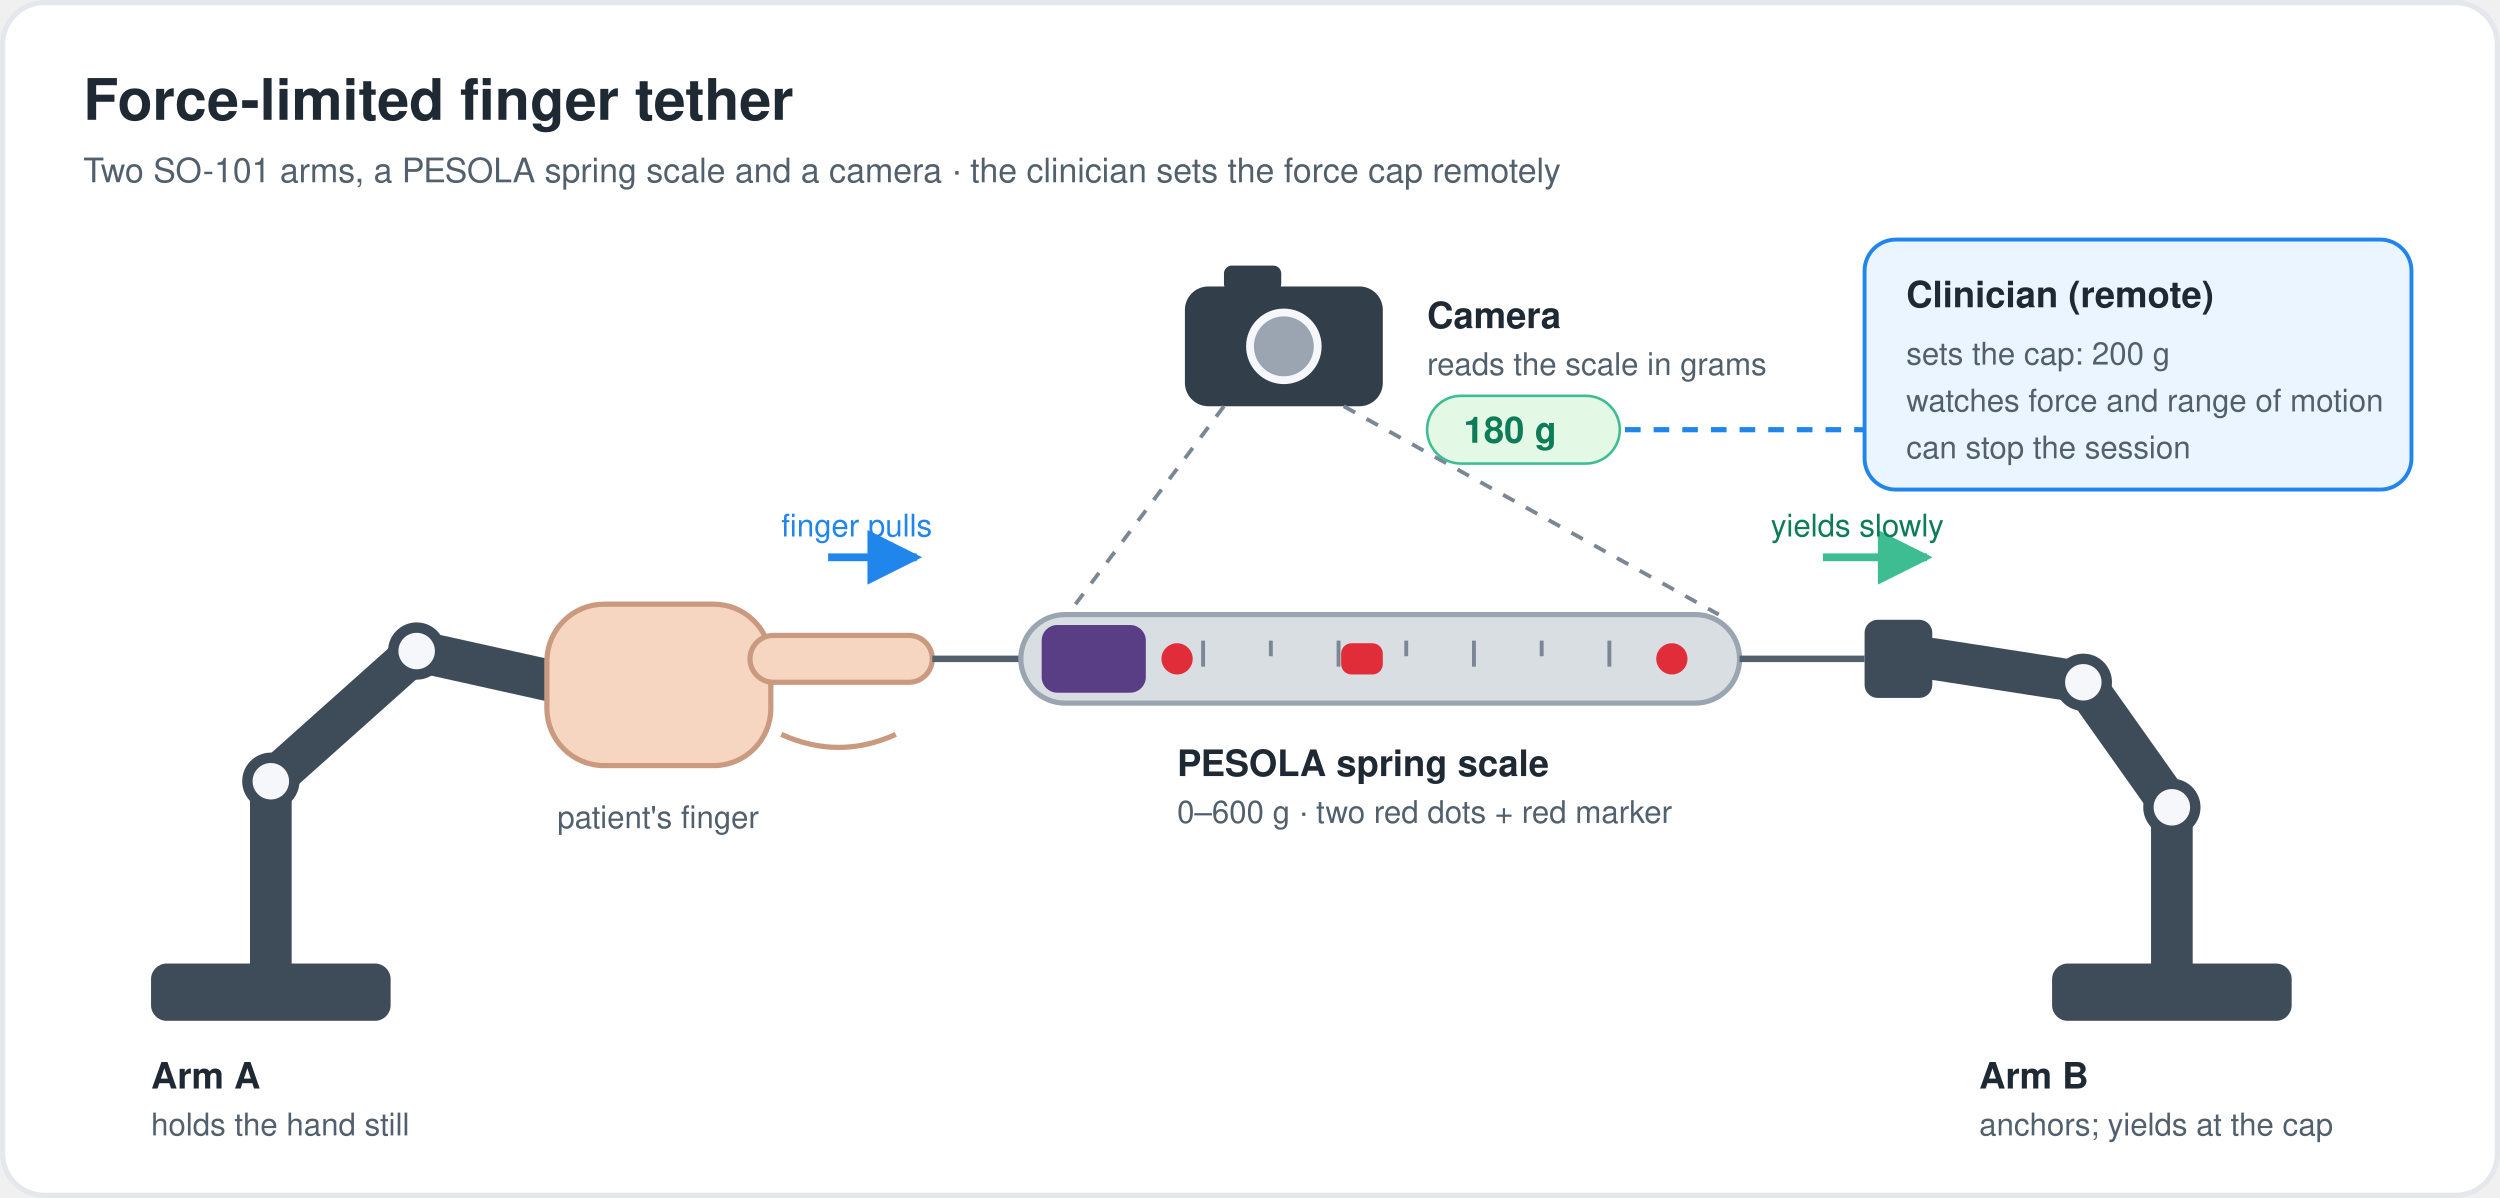
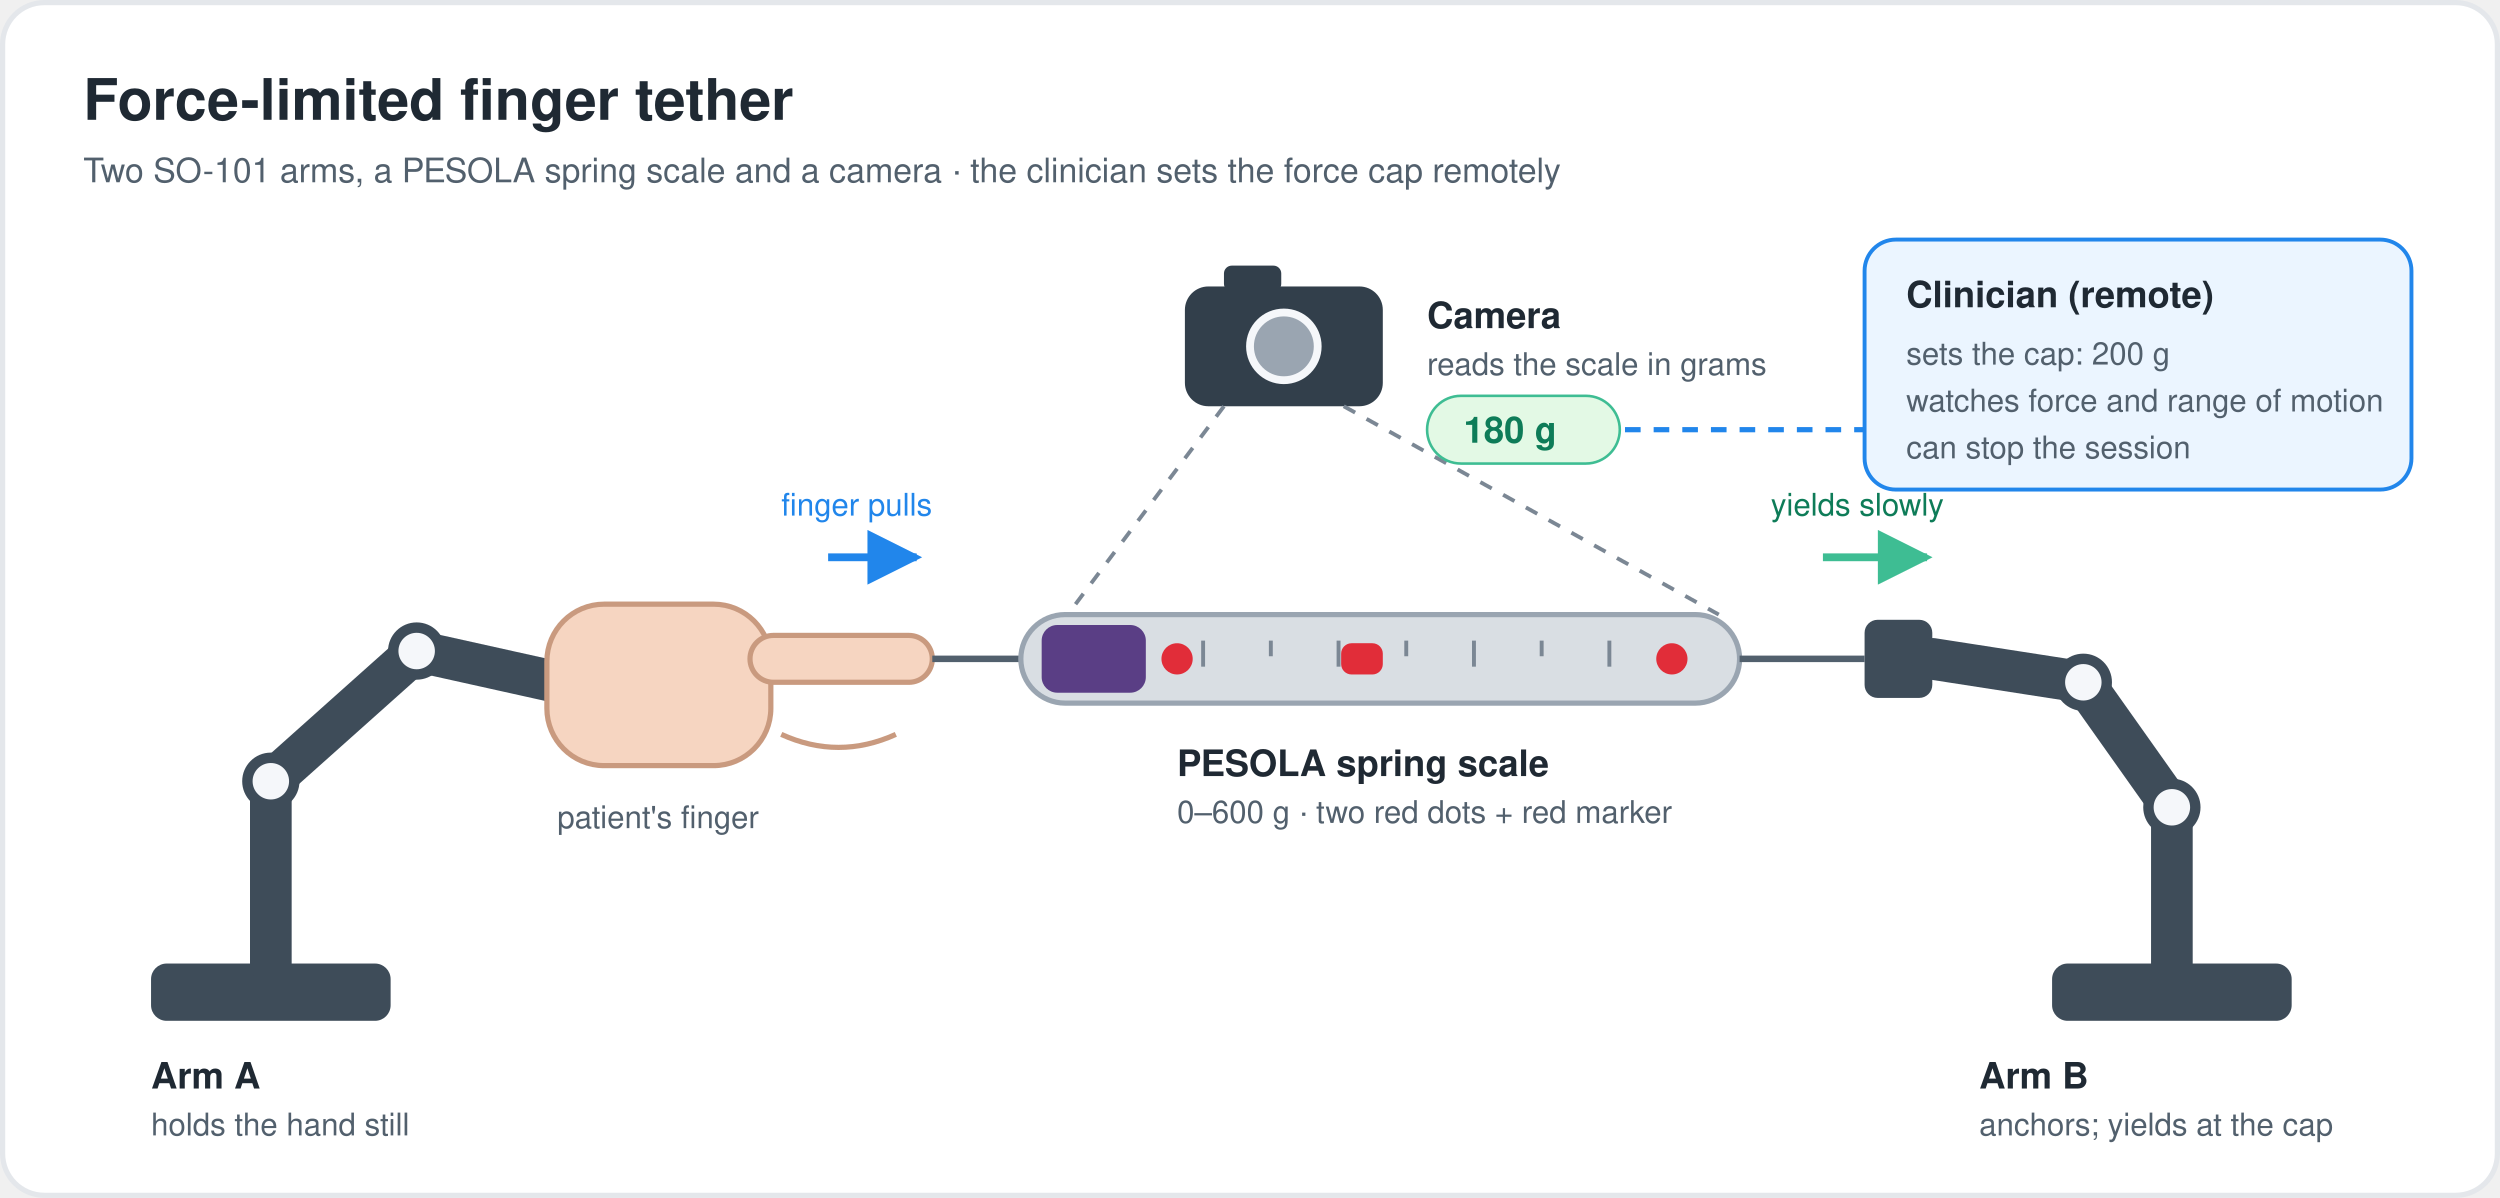
<svg xmlns="http://www.w3.org/2000/svg" viewBox="0 0 960 460" width="960" height="460" role="img" aria-labelledby="t d">
  <style>
    text { font-family: -apple-system, "Segoe UI", Helvetica, Arial, sans-serif; fill: #1f2933; }
    .h { font-size: 22px; font-weight: 700; }
    .s { font-size: 13px; fill: #52606d; }
    .b { font-size: 14px; font-weight: 600; }
    .m { font-size: 12px; fill: #52606d; }
    .arm { stroke: #3e4c59; stroke-width: 16; stroke-linecap: round; stroke-linejoin: round; fill: none; }
    .joint { fill: #f5f7fa; stroke: #3e4c59; stroke-width: 4; }
    .base { fill: #3e4c59; }
    .tick { stroke: #7b8794; stroke-width: 1.5; }
    .red { fill: #e12d39; }
    .view { stroke: #7b8794; stroke-width: 1.5; stroke-dasharray: 5 5; fill: none; }
    .net { stroke: #2186eb; stroke-width: 2; stroke-dasharray: 6 5; fill: none; }
  </style>
  <rect x="1" y="1" width="958" height="458" rx="16" fill="#ffffff" stroke="#e4e7eb" stroke-width="2" />
  <text class="h" x="32" y="46">Force-limited finger tether</text>
  <text class="s" x="32" y="70">Two SO-101 arms, a PESOLA spring scale and a camera · the clinician sets the force cap remotely</text>
  <rect x="455" y="110" width="76" height="46" rx="9" fill="#323f4b" />
  <circle cx="493" cy="133" r="13" fill="#9aa5b1" stroke="#f5f7fa" stroke-width="3" />
  <rect x="470" y="102" width="22" height="10" rx="3" fill="#323f4b" />
  <path class="view" d="M470,156 L410,236 M516,156 L660,236" />
  <text class="b" x="548" y="126">Camera</text>
  <text class="m" x="548" y="144">reads the scale in grams</text>
  <rect x="548" y="152" width="74" height="26" rx="13" fill="#e3f9e5" stroke="#3ebd93" />
  <text class="b" x="562" y="170" style="fill:#0e7c58">180 g</text>
  <rect class="base" x="58" y="370" width="92" height="22" rx="6" />
  <path class="arm" d="M104,370 L104,300 L160,250 L214,262" />
  <circle class="joint" cx="104" cy="300" r="9" />
  <circle class="joint" cx="160" cy="250" r="9" />
  <text class="b" x="58" y="418">Arm A</text>
  <text class="m" x="58" y="436">holds the hand still</text>
  <rect x="210" y="232" width="86" height="62" rx="22" fill="#f6d5c1" stroke="#c99a7f" stroke-width="2" />
  <rect x="288" y="244" width="70" height="18" rx="9" fill="#f6d5c1" stroke="#c99a7f" stroke-width="2" />
  <text class="m" x="214" y="318">patient's finger</text>
  <path d="M300,282 q22,10 44,0" stroke="#c99a7f" stroke-width="2" fill="none" />
  <path d="M318,214 L352,214" stroke="#2186eb" stroke-width="3" marker-end="url(#arrB)" />
  <defs>
    <marker id="arrB" viewBox="0 0 10 10" refX="9" refY="5" markerWidth="7" markerHeight="7" orient="auto">
      <path d="M0,0 L10,5 L0,10 z" fill="#2186eb" />
    </marker>
    <marker id="arrG" viewBox="0 0 10 10" refX="9" refY="5" markerWidth="7" markerHeight="7" orient="auto">
      <path d="M0,0 L10,5 L0,10 z" fill="#3ebd93" />
    </marker>
  </defs>
-   <text class="m" x="300" y="206" style="fill:#2186eb">finger pulls</text>
+   <text class="m" x="300" y="198" style="fill:#2186eb">finger pulls</text>
  <path d="M358,253 L392,253" stroke="#52606d" stroke-width="2.5" />
  <rect x="392" y="236" width="276" height="34" rx="17" fill="#d9dee3" stroke="#9aa5b1" stroke-width="2" />
  <rect x="400" y="240" width="40" height="26" rx="6" fill="#5a3e85" />
  <g class="tick">
    <path d="M462,246 v10" />
    <path d="M488,246 v6" />
    <path d="M514,246 v10" />
    <path d="M540,246 v6" />
    <path d="M566,246 v10" />
    <path d="M592,246 v6" />
    <path d="M618,246 v10" />
  </g>
  <circle class="red" cx="452" cy="253" r="6" />
  <rect class="red" x="515" y="247" width="16" height="12" rx="4" />
  <circle class="red" cx="642" cy="253" r="6" />
  <text class="b" x="452" y="298">PESOLA spring scale</text>
  <text class="m" x="452" y="316">0–600 g · two red dots + red marker</text>
  <path d="M668,253 L716,253" stroke="#52606d" stroke-width="2.5" />
  <rect x="716" y="238" width="26" height="30" rx="5" fill="#3e4c59" />
  <path class="arm" d="M742,253 L800,262 L834,310 L834,370" />
  <circle class="joint" cx="800" cy="262" r="9" />
  <circle class="joint" cx="834" cy="310" r="9" />
  <rect class="base" x="788" y="370" width="92" height="22" rx="6" />
  <text class="b" x="760" y="418">Arm B</text>
  <text class="m" x="760" y="436">anchors; yields at the cap</text>
  <path d="M700,214 L740,214" stroke="#3ebd93" stroke-width="3" marker-end="url(#arrG)" />
-   <text class="m" x="680" y="206" style="fill:#0e7c58">yields slowly</text>
+   <text class="m" x="680" y="198" style="fill:#0e7c58">yields slowly</text>
  <rect x="716" y="92" width="210" height="96" rx="12" fill="#ebf5ff" stroke="#2186eb" stroke-width="1.5" />
  <text class="b" x="732" y="118">Clinician (remote)</text>
  <text class="m" x="732" y="140">sets the cap: 200 g</text>
  <text class="m" x="732" y="158">watches force and range of motion</text>
  <text class="m" x="732" y="176">can stop the session</text>
  <path class="net" d="M624,165 L716,165" />
</svg>
